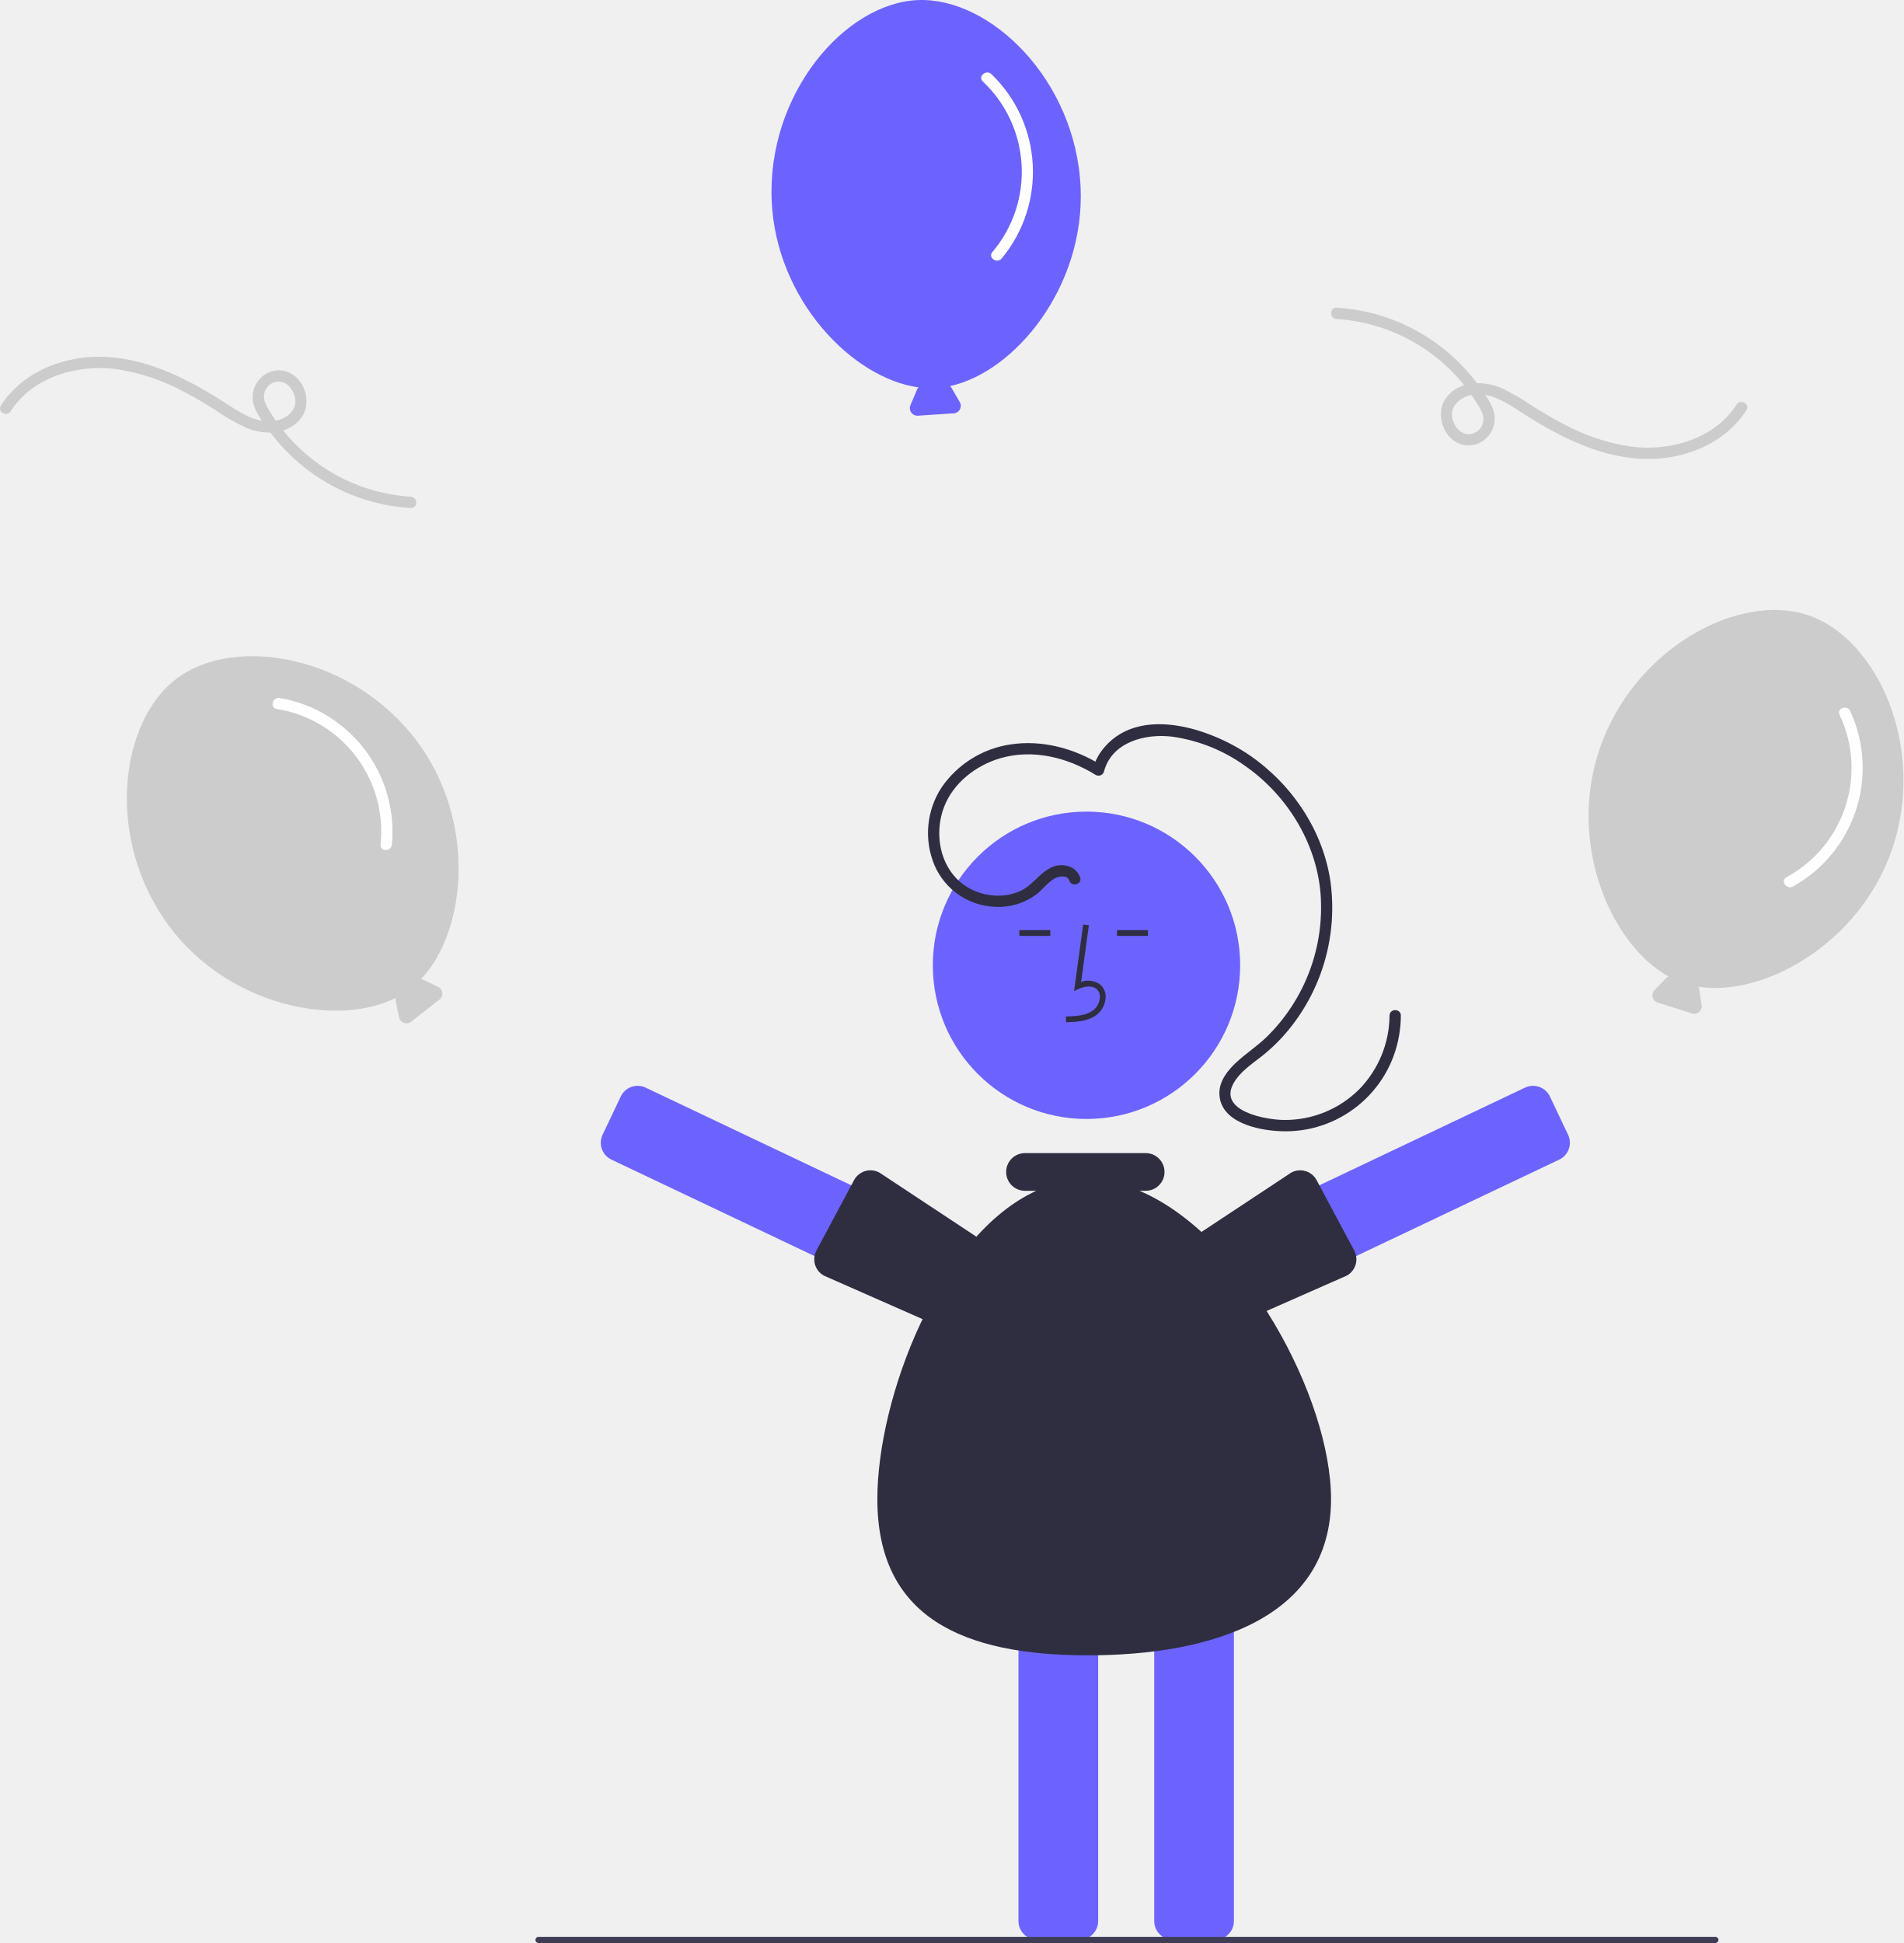
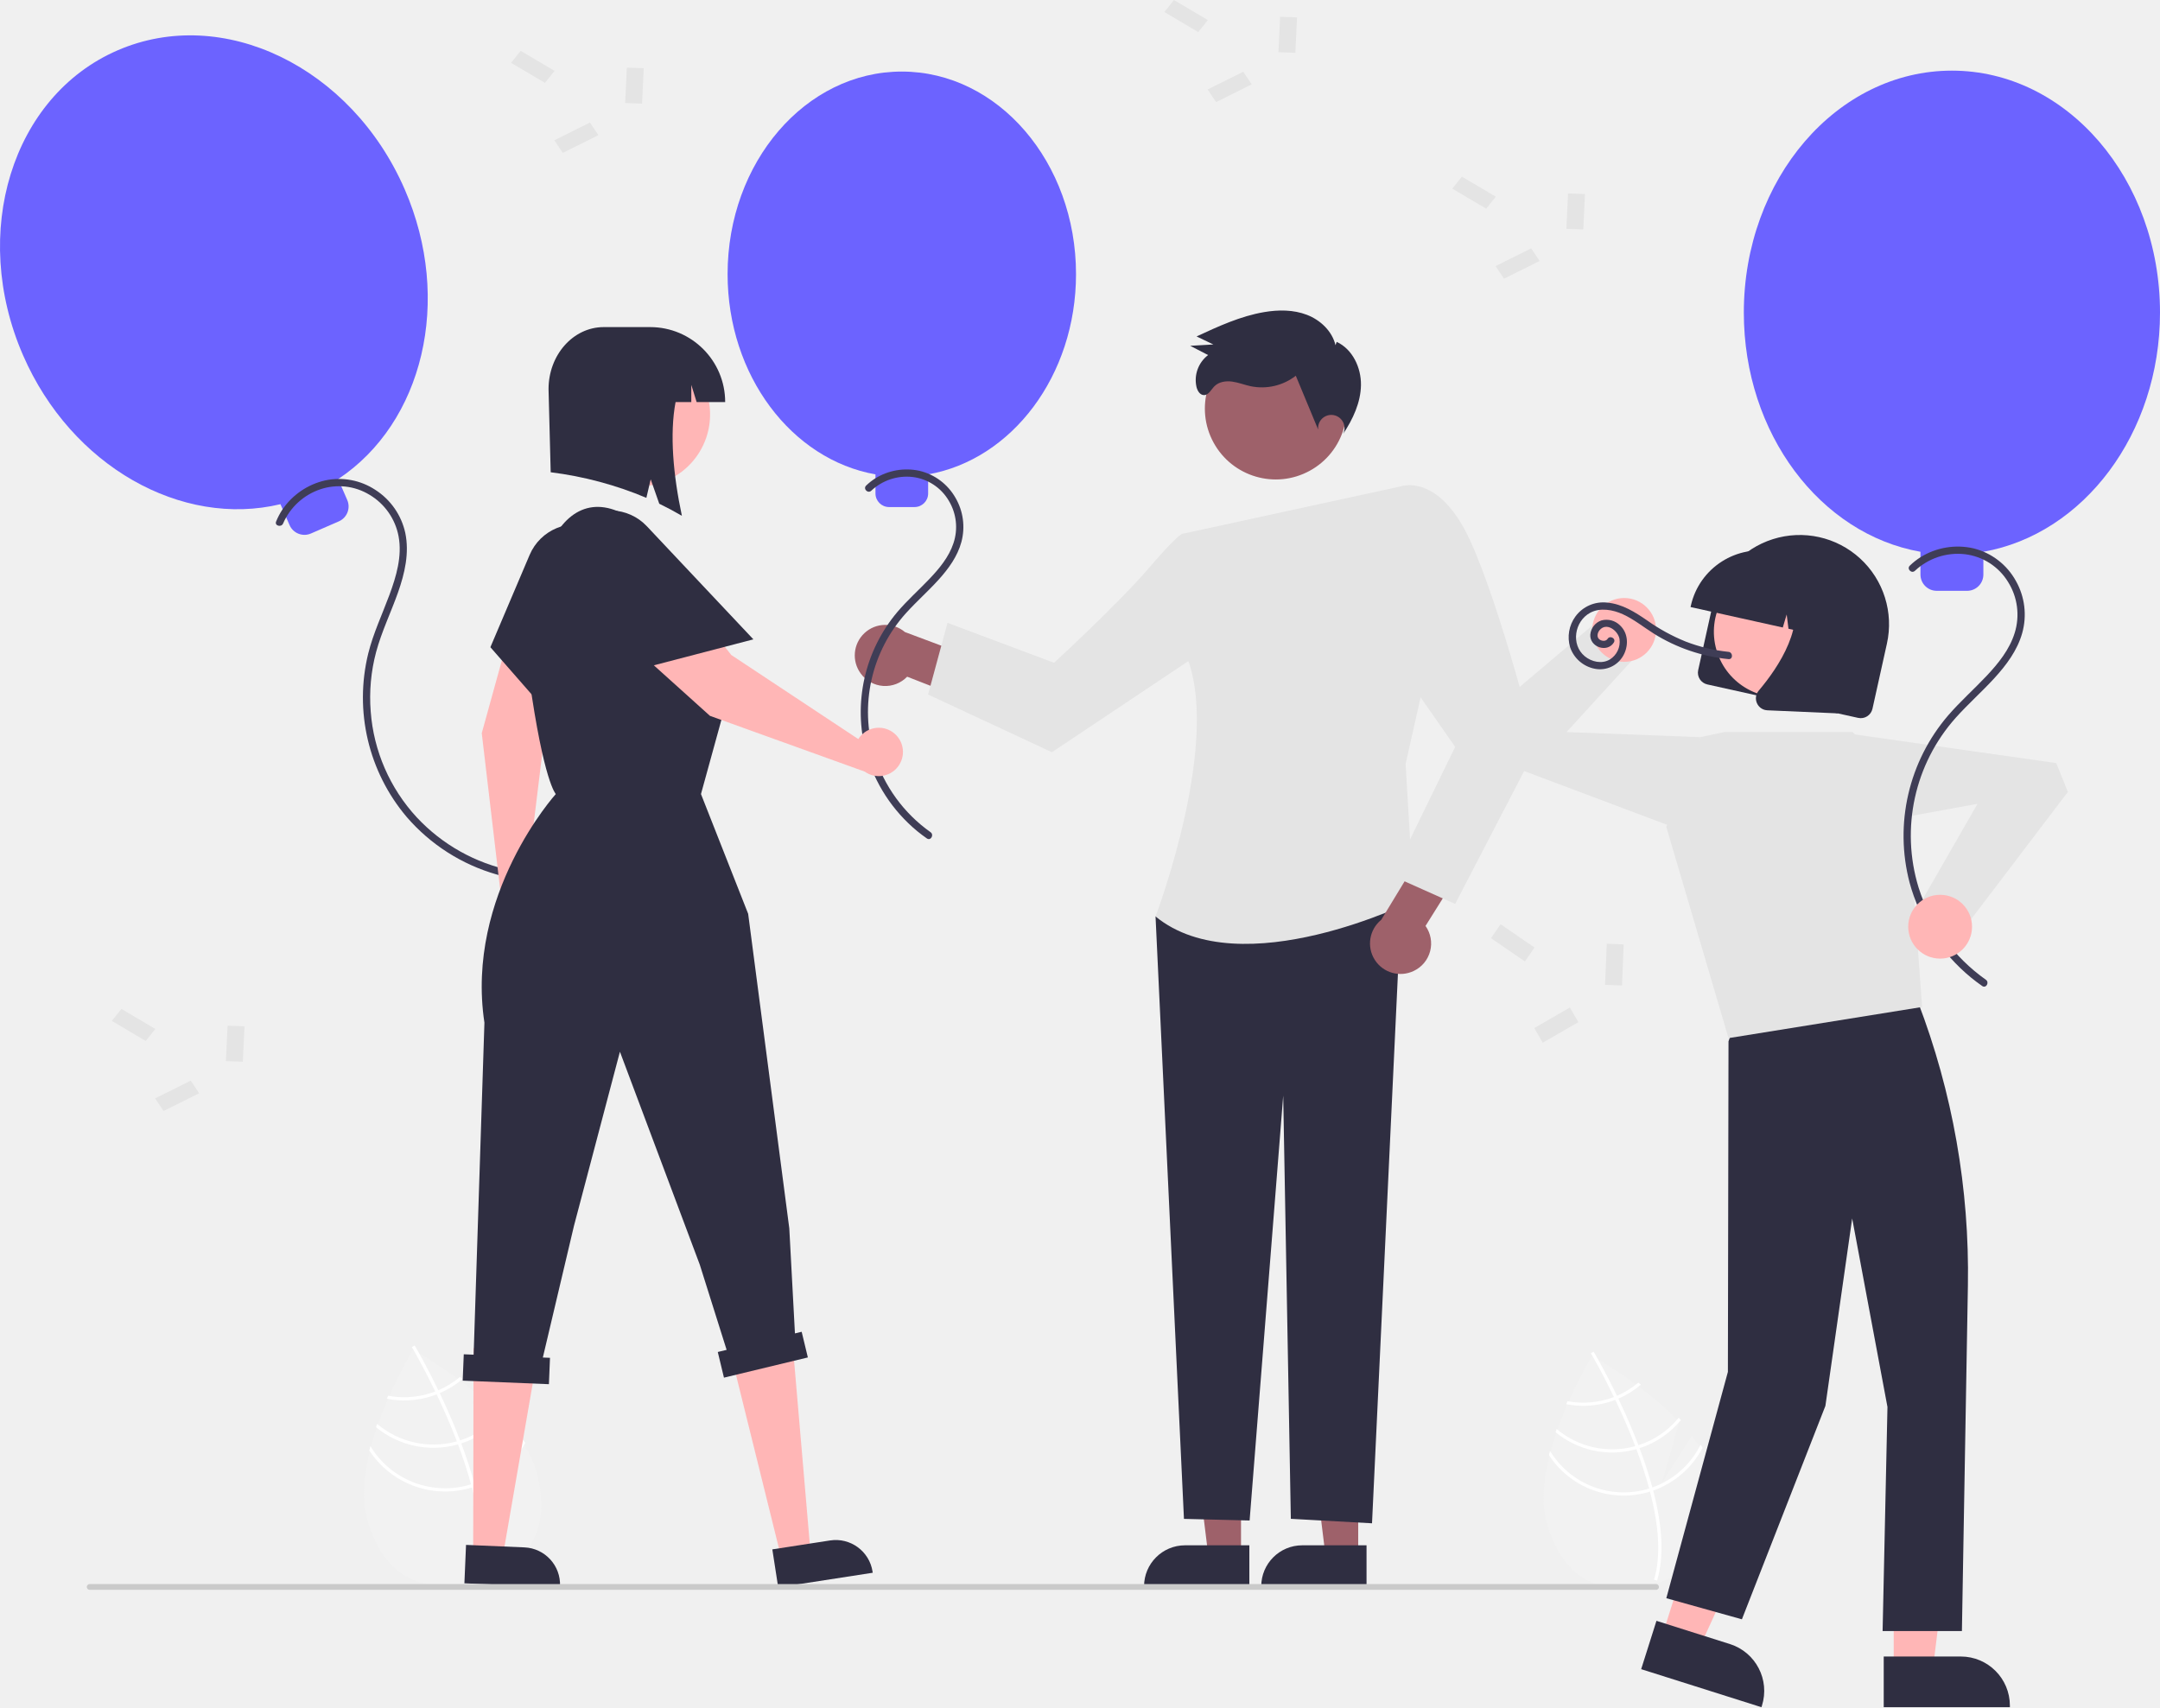
- <svg xmlns="http://www.w3.org/2000/svg" data-name="Layer 1" width="616.258" height="629" viewBox="0 0 616.258 629">
-   <path d="M426.896,375.502c-20.785-27.815-58.827-34.528-77.73-20.403s-23.246,52.51-2.461,80.326c19.239,25.747,54.096,32.768,73.295,23.122a2.411,2.411,0,0,0-.011.914l1.082,5.351a2.442,2.442,0,0,0,3.896,1.44l9.166-7.161a2.442,2.442,0,0,0-.454-4.129l-4.931-2.345a2.417,2.417,0,0,0-.543-.17C443.004,436.803,446.177,401.305,426.896,375.502Z" transform="translate(-291.8712 -135.5)" fill="#ccc" />
-   <path d="M381.431,365a40.17,40.17,0,0,1,33.644,43.918c-.223,2.345,3.441,2.33,3.662,0a43.923,43.923,0,0,0-36.332-47.45C380.099,361.077,379.108,364.606,381.431,365Z" transform="translate(-291.8712 -135.5)" fill="#fff" />
-   <path d="M904.468,410.328c11.184-32.873-4.794-68.043-27.135-75.644s-56.453,10.527-67.637,43.4c-10.352,30.428,3.57,63.146,22.383,73.524a2.411,2.411,0,0,0-.76.508l-3.801,3.919a2.442,2.442,0,0,0,1.016,4.028l11.089,3.509a2.442,2.442,0,0,0,3.148-2.71l-.855-5.392a2.417,2.417,0,0,0-.166-.544C863.023,458.281,894.093,440.822,904.468,410.328Z" transform="translate(-291.8712 -135.5)" fill="#ccc" />
-   <path d="M887.416,366.893a40.17,40.17,0,0,1-17.192,52.585c-2.06,1.142.025,4.155,2.071,3.02a43.923,43.923,0,0,0,18.584-56.8C889.898,363.576,886.428,364.755,887.416,366.893Z" transform="translate(-291.8712 -135.5)" fill="#fff" />
-   <path d="M641.717,196.15c-1.52-34.69-29.181-61.654-52.757-60.622s-48.774,30.312-47.254,65.002c1.407,32.11,26.262,57.536,47.56,60.372a2.411,2.411,0,0,0-.524.749l-2.118,5.032a2.442,2.442,0,0,0,2.41,3.384l11.607-.758a2.442,2.442,0,0,0,1.949-3.668l-2.755-4.714a2.417,2.417,0,0,0-.352-.446C620.52,255.882,643.127,228.33,641.717,196.15Z" transform="translate(-291.8712 -135.5)" fill="#6c63ff" />
-   <path d="M610.053,161.876a40.17,40.17,0,0,1,3.081,55.238c-1.505,1.812,1.532,3.862,3.027,2.062a43.923,43.923,0,0,0-3.316-59.67C611.161,157.883,608.356,160.242,610.053,161.876Z" transform="translate(-291.8712 -135.5)" fill="#fff" />
-   <circle cx="351.752" cy="312.489" r="49.752" fill="#6c63ff" />
-   <path d="M641.361,763.448H627.641a6.049,6.049,0,0,1-6.042-6.042v-114.355a6.049,6.049,0,0,1,6.042-6.042h13.72a6.049,6.049,0,0,1,6.042,6.042v114.355A6.049,6.049,0,0,1,641.361,763.448Z" transform="translate(-291.8712 -135.5)" fill="#6c63ff" />
-   <path d="M685.311,763.448h-13.72a6.049,6.049,0,0,1-6.042-6.042v-114.355a6.049,6.049,0,0,1,6.042-6.042H685.311a6.049,6.049,0,0,1,6.042,6.042v114.355A6.049,6.049,0,0,1,685.311,763.448Z" transform="translate(-291.8712 -135.5)" fill="#6c63ff" />
-   <path d="M607.058,544.697l-5.886,12.394a6.049,6.049,0,0,1-8.05,2.866L489.823,510.901a6.049,6.049,0,0,1-2.866-8.05l5.886-12.394a6.049,6.049,0,0,1,8.05-2.866l103.299,49.056A6.049,6.049,0,0,1,607.058,544.697Z" transform="translate(-291.8712 -135.5)" fill="#6c63ff" />
-   <path d="M622.62,551.34a5.995,5.995,0,0,1-.631,4.13l-6.631,12.011a6.05,6.05,0,0,1-8.211,2.37l-48.542-21.399a6.048,6.048,0,0,1-2.369-8.21l-0-0L568.4,517.485a6.042,6.042,0,0,1,8.21-2.369l43.597,28.819c1.413.78,1.85,5.388,2.298,6.938C622.55,551.029,622.588,551.184,622.62,551.34Z" transform="translate(-291.8712 -135.5)" fill="#2f2e41" />
-   <path d="M682.303,536.646l103.299-49.056a6.049,6.049,0,0,1,8.05,2.866l5.886,12.394a6.049,6.049,0,0,1-2.866,8.05L693.373,559.957a6.049,6.049,0,0,1-8.05-2.866l-5.886-12.394A6.049,6.049,0,0,1,682.303,536.646Z" transform="translate(-291.8712 -135.5)" fill="#6c63ff" />
-   <path d="M663.989,550.874c.448-1.551.885-6.158,2.298-6.938l43.597-28.819a6.042,6.042,0,0,1,8.21,2.369l12.164,22.756-0.0 0a6.048,6.048,0,0,1-2.369,8.21l-48.542,21.399a6.05,6.05,0,0,1-8.211-2.37l-6.631-12.011a5.995,5.995,0,0,1-.631-4.13C663.906,551.184,663.944,551.029,663.989,550.874Z" transform="translate(-291.8712 -135.5)" fill="#2f2e41" />
-   <path d="M637,466.428l-.052-1.859c3.459-.096,6.508-.313,8.8-1.987a5.715,5.715,0,0,0,2.214-4.21,3.267,3.267,0,0,0-1.072-2.691c-1.521-1.285-3.969-.869-5.752-.051l-1.538.705,2.95-21.558,1.842.252-2.509,18.338a6.563,6.563,0,0,1,6.208.893,5.086,5.086,0,0,1,1.729,4.176,7.56,7.56,0,0,1-2.975,5.646C643.9,466.235,640.074,466.342,637,466.428Z" transform="translate(-291.8712 -135.5)" fill="#2f2e41" />
-   <rect x="361.629" y="301.112" width="10.013" height="1.859" fill="#2f2e41" />
-   <rect x="330.023" y="301.112" width="10.013" height="1.859" fill="#2f2e41" />
-   <path d="M660.774,520.994h2.006a6.104,6.104,0,1,0,0-12.208H623.714a6.104,6.104,0,0,0,0,12.208h3.67c-31.352,14.264-51.47,66.955-51.47,99.79,0,38.252,27.607,50.59,68.166,50.59s78.712-12.339,78.712-50.59C722.792,587.949,694.454,535.259,660.774,520.994Z" transform="translate(-291.8712 -135.5)" fill="#2f2e41" />
-   <path d="M641.574,419.575c-1.212-3.684-5.585-4.815-8.951-3.425-3.947,1.63-6.185,5.667-9.997,7.575-6.856,3.432-15.952,1.589-21.179-3.913-5.716-6.016-6.842-15.405-3.965-23.002,2.975-7.856,10.355-13.542,18.257-15.851,10.5-3.069,21.765-.253,30.86,5.408a1.848,1.848,0,0,0,2.69-1.094c2.501-9.555,13.289-12.336,21.958-11.311a53.079,53.079,0,0,1,23.712,9.463c13.552,9.455,23.106,24.856,24.445,41.435a58.686,58.686,0,0,1-17.45,46.332c-3.055,2.948-6.615,5.267-9.73,8.139-2.837,2.617-5.634,6.06-5.577,10.133.13,9.367,12.456,11.95,19.75,12.231a37.291,37.291,0,0,0,38.399-30.836,38.541,38.541,0,0,0,.602-6.585c.011-2.357-3.652-2.36-3.662,0a34.541,34.541,0,0,1-9.777,23.814,33.922,33.922,0,0,1-24.349,9.972c-5.823-.029-21.6-2.79-16.312-12.001,2.067-3.602,5.777-6.054,8.975-8.56a56.152,56.152,0,0,0,9.005-8.889,62.398,62.398,0,0,0,13.347-47.612c-2.361-16.515-12.374-31.438-25.997-40.862-12.97-8.973-36.942-16.908-48.278-1.362a16.437,16.437,0,0,0-2.591,5.525l2.69-1.094c-8.762-5.453-19.207-8.282-29.505-6.705a32.954,32.954,0,0,0-22.14,13.765,26.96,26.96,0,0,0-2.39,25.342,22.264,22.264,0,0,0,19.953,13.473,20.382,20.382,0,0,0,12.894-3.946c2.086-1.591,3.689-3.843,5.947-5.197,1.293-.776,4.2-1.32,4.836.612.733,2.229,4.271,1.274,3.532-.974Z" transform="translate(-291.8712 -135.5)" fill="#2f2e41" />
-   <path d="M724.586,238.774a57.623,57.623,0,0,1,45.071,26.697c1.364,2.181,3.146,4.578,2.201,7.263a4.775,4.775,0,0,1-4.948,3.305c-2.785-.339-4.582-3.063-4.925-5.674-.389-2.961,1.7-5.286,4.279-6.386,6.303-2.689,12.662,1.466,17.796,4.782,11.698,7.556,24.565,14.389,38.74,15.25,13.115.797,27.179-4.346,34.474-15.719,1.276-1.99-1.893-3.828-3.162-1.849-7.235,11.28-21.86,15.331-34.577,13.587a67.219,67.219,0,0,1-21.636-7.345c-3.495-1.814-6.885-3.825-10.207-5.939a65.129,65.129,0,0,0-10.011-5.739c-5.837-2.398-13.565-2.211-17.642,3.31-3.804,5.151-.864,13.725,5.498,15.173,6.03,1.372,11.312-4.298,10.071-10.228-.635-3.033-2.919-6.001-4.687-8.48A61.29,61.29,0,0,0,724.586,235.112c-2.356-.117-2.35,3.546,0,3.662Z" transform="translate(-291.8712 -135.5)" fill="#ccc" />
-   <path d="M424.856,296.298a57.623,57.623,0,0,1-45.071-26.697c-1.364-2.181-3.146-4.578-2.201-7.263a4.775,4.775,0,0,1,4.948-3.305c2.785.339,4.582,3.063,4.925,5.674.389,2.961-1.7,5.286-4.279,6.386-6.303,2.689-12.662-1.466-17.796-4.782-11.698-7.556-24.565-14.389-38.74-15.25-13.115-.797-27.179,4.346-34.474,15.719-1.276,1.99,1.893,3.828,3.162,1.849,7.235-11.28,21.86-15.331,34.577-13.587a67.219,67.219,0,0,1,21.636,7.345c3.495,1.814,6.885,3.825,10.207,5.939a65.13,65.13,0,0,0,10.011,5.739c5.837,2.398,13.565,2.211,17.642-3.31,3.804-5.151.864-13.725-5.498-15.173-6.03-1.372-11.312,4.298-10.071,10.228.635,3.033,2.919,6.001,4.687,8.48A61.29,61.29,0,0,0,424.856,299.96c2.356.117,2.35-3.546,0-3.662Z" transform="translate(-291.8712 -135.5)" fill="#ccc" />
-   <path d="M847.218,764.5h-381a1,1,0,0,1,0-2h381a1,1,0,0,1,0,2Z" transform="translate(-291.8712 -135.5)" fill="#3f3d56" />
+ <svg xmlns="http://www.w3.org/2000/svg" data-name="Layer 1" width="892.708" height="705.627" viewBox="0 0 892.708 705.627">
+   <polygon points="561.335 643.116 547.84 643.115 541.42 591.063 561.338 591.064 561.335 643.116" fill="#9e616a" />
+   <path d="M718.423,753.383l-43.513-.002v-.55a16.937,16.937,0,0,1,16.937-16.936h.001l26.576.001Z" transform="translate(-153.6461 -97.18669)" fill="#2f2e41" />
+   <polygon points="512.903 643.116 499.408 643.115 492.988 591.063 512.905 591.064 512.903 643.116" fill="#9e616a" />
+   <path d="M669.99,753.383l-43.513-.002v-.55a16.937,16.937,0,0,1,16.937-16.936h.001l26.576.001Z" transform="translate(-153.6461 -97.18669)" fill="#2f2e41" />
+   <path d="M509.378,375.564a12.544,12.544,0,0,0,19.19,1.315l26.702,10.427,10.294-14.681-37.916-14.196a12.612,12.612,0,0,0-18.271,17.135Z" transform="translate(-153.6461 -97.18669)" fill="#9e616a" />
+   <polygon points="512.732 367.331 477.575 378.799 489.319 627.783 516.453 628.454 530.339 452.867 533.492 627.761 567.042 629.61 579.41 367.331 512.732 367.331" fill="#2f2e41" />
+   <path d="M642.657,317.745l90.233-19.605,10.034,77.696-8.355,37.124,3.347,56.417s-71.349,35.511-106.695,6.609c0,0,28.409-74.619,11.942-109.55Z" transform="translate(-153.6461 -97.18669)" fill="#e4e4e4" />
+   <path d="M658.284,328.735,642.657,317.745s-.923-1.278-13.946,13.946-39.44,39.44-39.44,39.44L545.241,354.62l-8.022,29.637L588.391,408.104l72.447-48.383Z" transform="translate(-153.6461 -97.18669)" fill="#e4e4e4" />
+   <path d="M737.932,498.501a12.544,12.544,0,0,0,4.867-18.609l15.219-24.292L745.512,442.75l-21.011,34.607a12.612,12.612,0,0,0,13.431,21.144Z" transform="translate(-153.6461 -97.18669)" fill="#9e616a" />
+   <path d="M718.816,313.446l14.074-15.306s15.681-5.461,28.494,22.758S788.505,406.355,788.505,406.355l-33.457,64.445L729.065,459.191,755.048,405.9l-27.496-39.465Z" transform="translate(-153.6461 -97.18669)" fill="#e4e4e4" />
+   <circle cx="680.902" cy="266.066" r="29.29" transform="translate(-197.826 262.0195) rotate(-28.66316)" fill="#9e616a" />
+   <path d="M705.601,239.875c-1.386-5.816-6.234-10.407-11.812-12.559s-11.79-2.132-17.684-1.13c-9.784,1.662-18.92,5.882-27.923,10.059l6.939,3.32-9.575.549,7.399,3.826a12.979,12.979,0,0,0-4.806,13.158c.381,1.586,1.399,3.333,3.029,3.388,1.97.066,2.999-2.23,4.378-3.639,1.835-1.874,4.733-2.29,7.332-1.937s5.064,1.353,7.628,1.906a22.847,22.847,0,0,0,18.683-4.329l9.227,22.217a5.466,5.466,0,1,1,10.387,1.751c3.994-6.024,7.207-12.869,7.318-20.096s-3.474-14.841-10.036-17.874" transform="translate(-153.6461 -97.18669)" fill="#2f2e41" />
+   <path d="M366.156,688.679l-12.476,19.615,7.267-25.535c-15.344-16.01-36.586-27.723-36.586-27.723s-26.156,42.987-19.116,69.43,25.218,31.491,44.609,26.328c19.391-5.162,32.653-18.58,25.613-45.023C373.901,699.886,370.498,694.108,366.156,688.679Z" transform="translate(-153.6461 -97.18669)" fill="#f2f2f2" />
+   <path d="M349.649,710.25l.347,1.303c3.956,15.171,4.548,27.673,1.75,37.331-.038.141-.085.278-.123.42l-.652-.193-.625-.193c3.169-10.469,1.755-23.698-1.692-36.932-.107-.428-.216-.862-.337-1.292-1.509-5.589-3.357-11.157-5.369-16.509-.152-.416-.312-.836-.473-1.256-2.692-7.05-5.634-13.688-8.36-19.409-.191-.405-.388-.809-.584-1.206-4.653-9.665-8.597-16.513-9.484-18.025-.105-.186-.166-.287-.18-.311l.567-.337.005-.008.573-.339c.013.024.221.363.584.999,1.371,2.371,5.011,8.83,9.209,17.511.187.392.385.796.575,1.201,2.217,4.641,4.567,9.861,6.802,15.402q.846,2.086,1.618,4.13c.167.419.327.839.479,1.254Q347.542,702.467,349.649,710.25Z" transform="translate(-153.6461 -97.18669)" fill="#fff" />
+   <path d="M334.804,671.803c-.417.173-.84.348-1.273.512a36.835,36.835,0,0,1-3.589,1.156,35.833,35.833,0,0,1-15.87.604c-.18.414-.36.828-.545,1.251a37.16,37.16,0,0,0,16.758-.564,38.111,38.111,0,0,0,3.829-1.241c.427-.162.85-.337,1.265-.516a36.847,36.847,0,0,0,9.462-5.857q-.558-.422-1.091-.829A35.71,35.71,0,0,1,334.804,671.803Z" transform="translate(-153.6461 -97.18669)" fill="#fff" />
+   <path d="M343.799,692.535q-.658.216-1.325.394c-.134.043-.276.08-.411.116a36.023,36.023,0,0,1-32.545-7.318c-.157.449-.314.899-.462,1.353a37.361,37.361,0,0,0,33.351,7.256c.181-.048.361-.096.54-.151.45-.127.892-.258,1.332-.396a37.163,37.163,0,0,0,17.345-11.804c-.308-.326-.616-.651-.93-.975A35.776,35.776,0,0,1,343.799,692.535Z" transform="translate(-153.6461 -97.18669)" fill="#fff" />
+   <path d="M349.649,710.25c-.441.159-.886.305-1.333.445-.479.148-.959.29-1.443.419A36.12,36.12,0,0,1,306.724,694.909c-.151.6-.304,1.194-.442,1.79a37.443,37.443,0,0,0,40.935,15.705c.484-.129.966-.264,1.437-.417.455-.135.9-.281,1.343-.433a37.334,37.334,0,0,0,20.716-17.96c-.263-.441-.543-.871-.825-1.307A36.004,36.004,0,0,1,349.649,710.25Z" transform="translate(-153.6461 -97.18669)" fill="#fff" />
+   <path d="M852.82,690.725,840.525,710.055l7.162-25.164c-15.121-15.778-36.054-27.32-36.054-27.32s-25.776,42.363-18.838,68.422,24.851,31.033,43.961,25.946c19.11-5.087,32.179-18.311,25.241-44.369C860.453,701.769,857.098,696.074,852.82,690.725Z" transform="translate(-153.6461 -97.18669)" fill="#f2f2f2" />
+   <path d="M836.553,711.982l.342,1.284c3.899,14.951,4.482,27.271,1.725,36.789-.038.139-.084.274-.121.414l-.643-.19-.616-.19c3.123-10.317,1.729-23.354-1.668-36.395-.105-.421-.212-.849-.332-1.273-1.487-5.508-3.308-10.995-5.291-16.269-.15-.41-.308-.824-.466-1.238-2.653-6.948-5.552-13.489-8.238-19.127-.188-.399-.382-.797-.575-1.188-4.585-9.525-8.472-16.273-9.346-17.763-.103-.184-.164-.283-.177-.307l.558-.333.005-.008.565-.334c.013.024.218.357.575.984,1.351,2.337,4.938,8.702,9.075,17.257.185.387.379.784.567,1.184,2.184,4.573,4.501,9.717,6.703,15.178q.833,2.056,1.594,4.07c.164.412.322.827.472,1.236Q834.477,704.312,836.553,711.982Z" transform="translate(-153.6461 -97.18669)" fill="#fff" />
+   <path d="M821.924,674.093c-.411.171-.828.343-1.255.504a36.302,36.302,0,0,1-3.537,1.139,35.312,35.312,0,0,1-15.64.595c-.177.408-.355.816-.537,1.232a36.62,36.62,0,0,0,16.515-.556A37.56,37.56,0,0,0,821.244,675.786c.421-.16.838-.332,1.247-.509a36.312,36.312,0,0,0,9.325-5.771q-.55-.415-1.075-.817A35.191,35.191,0,0,1,821.924,674.093Z" transform="translate(-153.6461 -97.18669)" fill="#fff" />
+   <path d="M830.788,694.525q-.648.213-1.306.389c-.132.042-.272.079-.405.115a35.5,35.5,0,0,1-32.072-7.212c-.154.443-.309.886-.455,1.333a36.818,36.818,0,0,0,32.866,7.15c.178-.047.356-.095.532-.149.443-.125.879-.254,1.312-.39a36.623,36.623,0,0,0,17.093-11.633c-.303-.321-.607-.642-.916-.961A35.256,35.256,0,0,1,830.788,694.525Z" transform="translate(-153.6461 -97.18669)" fill="#fff" />
+   <path d="M836.553,711.982c-.435.157-.873.301-1.313.438-.472.146-.945.286-1.422.413a35.596,35.596,0,0,1-39.565-15.969c-.149.591-.3,1.176-.436,1.764a36.899,36.899,0,0,0,40.34,15.477c.477-.127.952-.26,1.416-.411.448-.133.886-.277,1.323-.427a36.791,36.791,0,0,0,20.415-17.699c-.259-.435-.535-.859-.813-1.288A35.481,35.481,0,0,1,836.553,711.982Z" transform="translate(-153.6461 -97.18669)" fill="#fff" />
+   <path d="M598.354,210.485c0-46.238-32.235-83.721-72-83.721s-72,37.483-72,83.721c0,41.936,26.516,76.669,61.116,82.769v7.89a5.62,5.62,0,0,0,5.62,5.62H531.618a5.62,5.62,0,0,0,5.62-5.62V293.255C571.838,287.154,598.354,252.421,598.354,210.485Z" transform="translate(-153.6461 -97.18669)" fill="#6c63ff" />
+   <path d="M513.739,300.004a21.418,21.418,0,0,1,16.979-5.68,20.129,20.129,0,0,1,15.046,9.812,21.016,21.016,0,0,1,1.944,17.548c-1.893,5.765-5.915,10.563-10.04,14.888-4.327,4.537-9.032,8.721-13.1,13.502a64.219,64.219,0,0,0-12.966,58.21,64.743,64.743,0,0,0,21.119,32.43q1.939,1.585,3.994,3.019c1.585,1.109,3.086-1.49,1.514-2.59a61.597,61.597,0,0,1-23.244-31.993,61.01,61.01,0,0,1,13.163-58.613c4.291-4.737,9.095-8.978,13.384-13.717,4.109-4.54,7.855-9.661,9.46-15.659A23.932,23.932,0,0,0,548.54,302.936a23.27,23.27,0,0,0-14.912-11.158,24.683,24.683,0,0,0-18.289,3.166,23.632,23.632,0,0,0-3.721,2.938c-1.393,1.342.73,3.462,2.121,2.121Z" transform="translate(-153.6461 -97.18669)" fill="#3f3d56" />
+   <path d="M320.903,175.427c-22.03-50.644-75.197-76.341-118.751-57.395s-61.003,75.36-38.972,126.005c19.981,45.932,65.573,71.342,106.377,61.538l3.759,8.642a6.713,6.713,0,0,0,8.833,3.478l11.531-5.016a6.713,6.713,0,0,0,3.478-8.833l-3.759-8.642C328.389,272.036,340.884,221.359,320.903,175.427Z" transform="translate(-153.6461 -97.18669)" fill="#6c63ff" />
+   <path d="M270.656,313.534a25.665,25.665,0,0,1,15.374-14.111,24.23,24.23,0,0,1,20.317,2.257,25.42,25.42,0,0,1,12.024,17.161c1.538,8.229-.957,16.61-3.792,24.271-2.972,8.031-6.675,15.83-8.742,24.17A76.404,76.404,0,0,0,321.739,434.871a77.102,77.102,0,0,0,37.225,23.773c1.774.5,3.566.927,5.373,1.293,1.885.382,2.691-2.509.798-2.893a74.113,74.113,0,0,1-39.239-22.024,72.37,72.37,0,0,1-19.041-43.753,73.176,73.176,0,0,1,2.241-24.599c2.28-8.456,6.138-16.373,9.047-24.612,2.776-7.862,4.743-16.304,2.999-24.624a28.3,28.3,0,0,0-12.359-17.766,27.34,27.34,0,0,0-20.736-3.917,29.178,29.178,0,0,0-17.731,12.122,27.56,27.56,0,0,0-2.551,4.866c-.738,1.782,2.164,2.559,2.893.798Z" transform="translate(-153.6461 -97.18669)" fill="#3f3d56" />
+   <polygon points="782.652 689.952 798.823 689.951 806.515 627.578 782.649 627.579 782.652 689.952" fill="#ffb6b6" />
+   <path d="M932.173,781.859l31.846-.001h.001a20.296,20.296,0,0,1,20.295,20.294v.659l-52.141.002Z" transform="translate(-153.6461 -97.18669)" fill="#2f2e41" />
+   <polygon points="686.94 676.201 702.358 681.077 728.505 623.93 705.75 616.732 686.94 676.201" fill="#ffb6b6" />
+   <path d="M838.246,767.11l30.363,9.604.001 0a20.296,20.296,0,0,1,13.228,25.47l-.199.629-49.713-15.725Z" transform="translate(-153.6461 -97.18669)" fill="#2f2e41" />
+   <path d="M876.996,502.275,868.023,527.584l-.254,136.631L842.321,757.762l31.238,8.718L908.065,678.274l11.068-77.476,14.585,77.926-2.008,92.62H964.486l2.474-142.729a312.938,312.938,0,0,0-20.66-117.367l0-0Z" transform="translate(-153.6461 -97.18669)" fill="#2f2e41" />
+   <polygon points="712.663 302.57 765.64 302.57 787.776 324.706 794.389 416.206 714.377 429.082 688.674 341.778 702.671 304.674 712.663 302.57" fill="#e4e4e4" />
+   <polygon points="693.611 342.651 612.045 311.962 609.922 299.276 661.362 255.749 678.483 268.591 647.451 302.57 702.671 304.674 693.611 342.651" fill="#e4e4e4" />
+   <circle cx="671.255" cy="260.362" r="13.19" fill="#ffb6b6" />
+   <path d="M855.491,374.166l5.96-26.876A36.889,36.889,0,1,1,933.479,363.263L927.518,390.139a4.961,4.961,0,0,1-5.91,3.765l-62.352-13.828A4.961,4.961,0,0,1,855.491,374.166Z" transform="translate(-153.6461 -97.18669)" fill="#2f2e41" />
+   <circle cx="889.026" cy="358.319" r="27.046" transform="translate(-218.2457 164.3949) rotate(-16.15937)" fill="#ffb6b6" />
+   <path d="M852.454,347.55a29.214,29.214,0,0,1,34.806-22.171l5.375,1.192A29.213,29.213,0,0,1,914.807,361.378l-.119.538-11.36-2.519L901.859,347.688l-3.181,10.677-5.871-1.302-.741-5.907-1.605,5.387-38.127-8.455Z" transform="translate(-153.6461 -97.18669)" fill="#2f2e41" />
+   <path d="M879.763,387.795a4.882,4.882,0,0,1,.743-5.144c8.099-9.571,20.514-27.822,12.666-42.516l-.564-1.056,30.733,6.815L913.108,392.035l-29.011-1.265a5.062,5.062,0,0,1-.873-.114A4.935,4.935,0,0,1,879.763,387.795Z" transform="translate(-153.6461 -97.18669)" fill="#2f2e41" />
+   <polygon points="763.533 303.124 849.813 315.392 854.638 327.316 813.862 380.963 794.363 372.141 817.287 332.24 762.925 342.163 763.533 303.124" fill="#e4e4e4" />
+   <path d="M1046.354,226.383c0-55.228-38.503-100-86-100s-86,44.772-86,100c0,50.09,31.672,91.577,73,98.864v9.424a6.713,6.713,0,0,0,6.712,6.713h12.575a6.713,6.713,0,0,0,6.712-6.713V325.247C1014.682,317.96,1046.354,276.473,1046.354,226.383Z" transform="translate(-153.6461 -97.18669)" fill="#6c63ff" />
+   <path d="M945.08,333.102a25.865,25.865,0,0,1,20.59-6.858,24.277,24.277,0,0,1,17.894,11.483,25.382,25.382,0,0,1,2.734,21.063c-2.122,6.87-6.779,12.623-11.633,17.779-5.179,5.501-10.852,10.53-15.804,16.245a76.411,76.411,0,0,0-15.992,69.218,77.007,77.007,0,0,0,25.39,39.214q2.244,1.827,4.618,3.484c1.586,1.109,3.087-1.491,1.514-2.59a73.857,73.857,0,0,1-27.817-38.13,73.19,73.19,0,0,1,15.362-70.158c5.09-5.682,10.822-10.743,15.97-16.37,4.93-5.388,9.455-11.438,11.48-18.558a28.272,28.272,0,0,0-2.588-21.622,27.573,27.573,0,0,0-17.494-13.461,29.161,29.161,0,0,0-21.891,3.63,27.621,27.621,0,0,0-4.457,3.508c-1.391,1.344.732,3.464,2.121,2.121Z" transform="translate(-153.6461 -97.18669)" fill="#3f3d56" />
+   <circle cx="801.835" cy="383.029" r="13.19" fill="#ffb6b6" />
+   <path d="M818.034,361.252c-.692,1.094-2.368.935-3.31.251-1.307-.949-.884-2.778.016-3.858,2.861-3.434,7.592.192,8.23,3.602a8.58,8.58,0,0,1-4.037,8.543c-3.264,1.934-7.503.964-10.309-1.351-5.854-4.829-4.26-14.497,2.242-17.99,4.149-2.229,9.395-1.251,13.483.617,4.601,2.102,8.558,5.325,12.813,8.01a71.443,71.443,0,0,0,30.86,10.537c1.919.196,1.905-2.806,0-3a68.626,68.626,0,0,1-17.732-4.27,77.925,77.925,0,0,1-15.933-8.745c-5.01-3.434-10.245-6.77-16.445-7.338a14.266,14.266,0,0,0-13.151,5.722,14.569,14.569,0,0,0-2.19,12.78,13.492,13.492,0,0,0,10.285,8.855,11.03,11.03,0,0,0,11.628-5.372c2.282-3.947,2.208-9.249-1.239-12.521a7.958,7.958,0,0,0-7.738-2.105,6.808,6.808,0,0,0-4.603,5.859c-.333,5.123,6.94,7.686,9.72,3.288,1.035-1.637-1.56-3.144-2.59-1.514Z" transform="translate(-153.6461 -97.18669)" fill="#3f3d56" />
+   <polygon points="64.196 425.291 60.234 430.262 46.22 421.972 50.182 417 64.196 425.291" fill="#e4e4e4" />
+   <polygon points="78.819 446.651 82.319 451.874 67.597 459.197 64.097 453.974 78.819 446.651" fill="#e4e4e4" />
+   <polygon points="94.059 423.945 101.053 424.192 100.357 438.826 93.363 438.579 94.059 423.945" fill="#e4e4e4" />
+   <polygon points="229.196 29.291 225.234 34.262 211.22 25.972 215.182 21 229.196 29.291" fill="#e4e4e4" />
+   <polygon points="243.819 50.651 247.319 55.874 232.597 63.197 229.097 57.974 243.819 50.651" fill="#e4e4e4" />
+   <polygon points="259.059 27.945 266.053 28.192 265.357 42.826 258.363 42.579 259.059 27.945" fill="#e4e4e4" />
+   <polygon points="618.196 81.291 614.234 86.262 600.22 77.972 604.182 73 618.196 81.291" fill="#e4e4e4" />
+   <polygon points="632.819 102.651 636.319 107.874 621.597 115.197 618.097 109.974 632.819 102.651" fill="#e4e4e4" />
+   <polygon points="648.059 79.945 655.053 80.192 654.357 94.826 647.363 94.579 648.059 79.945" fill="#e4e4e4" />
+   <polygon points="499.196 8.291 495.234 13.262 481.22 4.972 485.182 0 499.196 8.291" fill="#e4e4e4" />
+   <polygon points="513.819 29.651 517.319 34.874 502.597 42.197 499.097 36.974 513.819 29.651" fill="#e4e4e4" />
+   <polygon points="529.059 6.945 536.053 7.192 535.357 21.826 528.363 21.579 529.059 6.945" fill="#e4e4e4" />
+   <rect x="775.354" y="478.383" width="7" height="17" transform="translate(-217.0368 756.1566) rotate(-55.52447)" fill="#e4e4e4" />
+   <rect x="793.354" y="512.383" width="7" height="17" transform="translate(590.5365 1374.234) rotate(-120)" fill="#e4e4e4" />
+   <rect x="817.354" y="487.383" width="7" height="17" transform="translate(1467.06 927.7891) rotate(-177.6523)" fill="#e4e4e4" />
+   <polygon points="322.899 643.871 335.014 641.997 326.708 545.197 299.708 550.197 322.899 643.871" fill="#ffb6b6" />
+   <path d="M472.842,737.58,496.703,733.89l.001-0a15.387,15.387,0,0,1,17.557,12.855l.076.494-39.066,6.041Z" transform="translate(-153.6461 -97.18669)" fill="#2f2e41" />
+   <polygon points="195.562 642.671 207.81 643.192 222.708 557.196 195.708 557.197 195.562 642.671" fill="#ffb6b6" />
+   <path d="M346.254,735.725l24.122,1.028.001,0a15.387,15.387,0,0,1,14.717,16.028l-.021.5-39.495-1.682Z" transform="translate(-153.6461 -97.18669)" fill="#2f2e41" />
+   <path d="M373.324,459.678a10.025,10.025,0,0,0-1.768-.329l7.636-62.501,25.909-54.868A15.08,15.08,0,0,0,378.86,327.262l0,0a118.971,118.971,0,0,0-15.225,33.596l-10.885,39.357,7.96,67.493a9.997,9.997,0,1,0,12.614-8.03Z" transform="translate(-153.6461 -97.18669)" fill="#ffb6b6" />
+   <path d="M389.054,402.138l-32.734-37.447,16.216-38.142A20.802,20.802,0,0,1,411.205,341.864Z" transform="translate(-153.6461 -97.18669)" fill="#2f2e41" />
+   <circle cx="417.383" cy="268.501" r="29.729" transform="translate(-172.0624 408.7597) rotate(-61.33683)" fill="#ffb6b6" />
+   <path d="M422.354,232.383h-19.204c-12.59,0-22.796,11.482-22.796,25.646l.889,34.354a149.225,149.225,0,0,1,39.541,10.576l1.792-7.654,3.536,10.081q4.717,2.285,9.354,4.998c-3.608-16.951-5.093-33.863-2.616-47h6.504v-7.118l2.208,7.118h11.792v-0A31,31,0,0,0,422.354,232.383Z" transform="translate(-153.6461 -97.18669)" fill="#2f2e41" />
+   <path d="M484.971,647.643l-2.782.67-2.335-43.429-17-130-19.5-49.5,9.5-34.5s11-24-16.5-42.5l-22-37c-15.197-9.936-27.7-3.439-34.365,13.45-5.808,14.716-10.316,33.333-7.635,52.55,6.006,43.046,11,48,11,48s-37.5,41.5-29.5,94.5l-4.458,137.224-4.079-.167-.447,10.899,35.636,1.461.447-10.899-2.956-.121,12.857-54.397,19-72,33,88,11.1,35.229-3.657.881,2.554,10.605,34.674-8.351Z" transform="translate(-153.6461 -97.18669)" fill="#2f2e41" />
+   <path d="M509.46,401.227a10.025,10.025,0,0,0-1.084,1.434l-52.503-34.757L418.363,320.21a15.08,15.08,0,0,0-24.891,16.9l0,0a118.971,118.971,0,0,0,23.253,28.631l30.346,27.323L511.008,416.1a9.997,9.997,0,1,0-1.548-14.872Z" transform="translate(-153.6461 -97.18669)" fill="#ffb6b6" />
+   <path d="M465.012,361.445l-48.126,12.553-26.877-31.55a20.802,20.802,0,0,1,30.978-27.751Z" transform="translate(-153.6461 -97.18669)" fill="#2f2e41" />
+   <path d="M838.04,754.299h-647.294a1.191,1.191,0,1,1,0-2.381h647.294a1.191,1.191,0,1,1,0,2.381Z" transform="translate(-153.6461 -97.18669)" fill="#cacaca" />
</svg>
